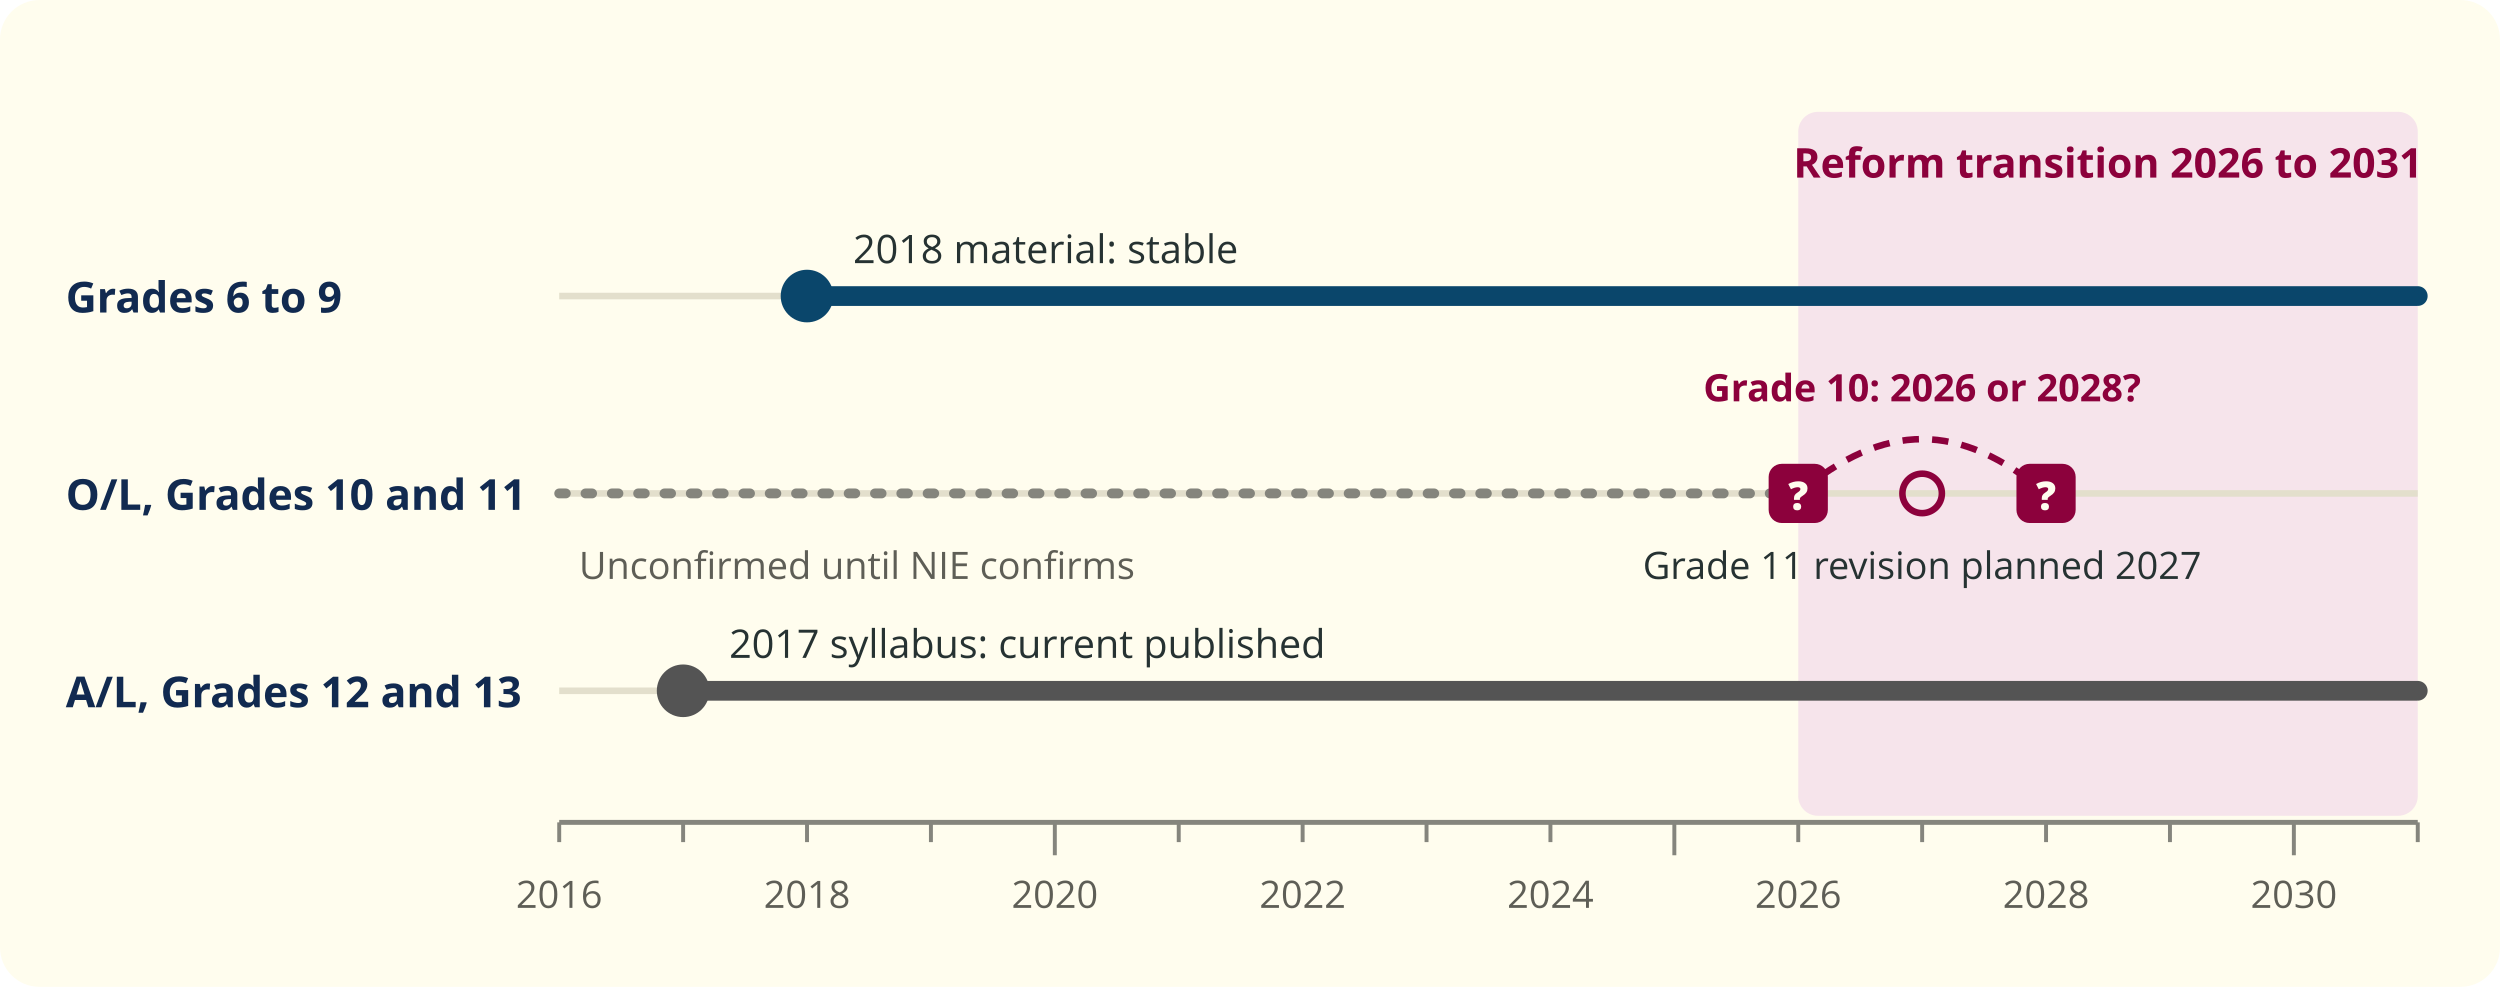
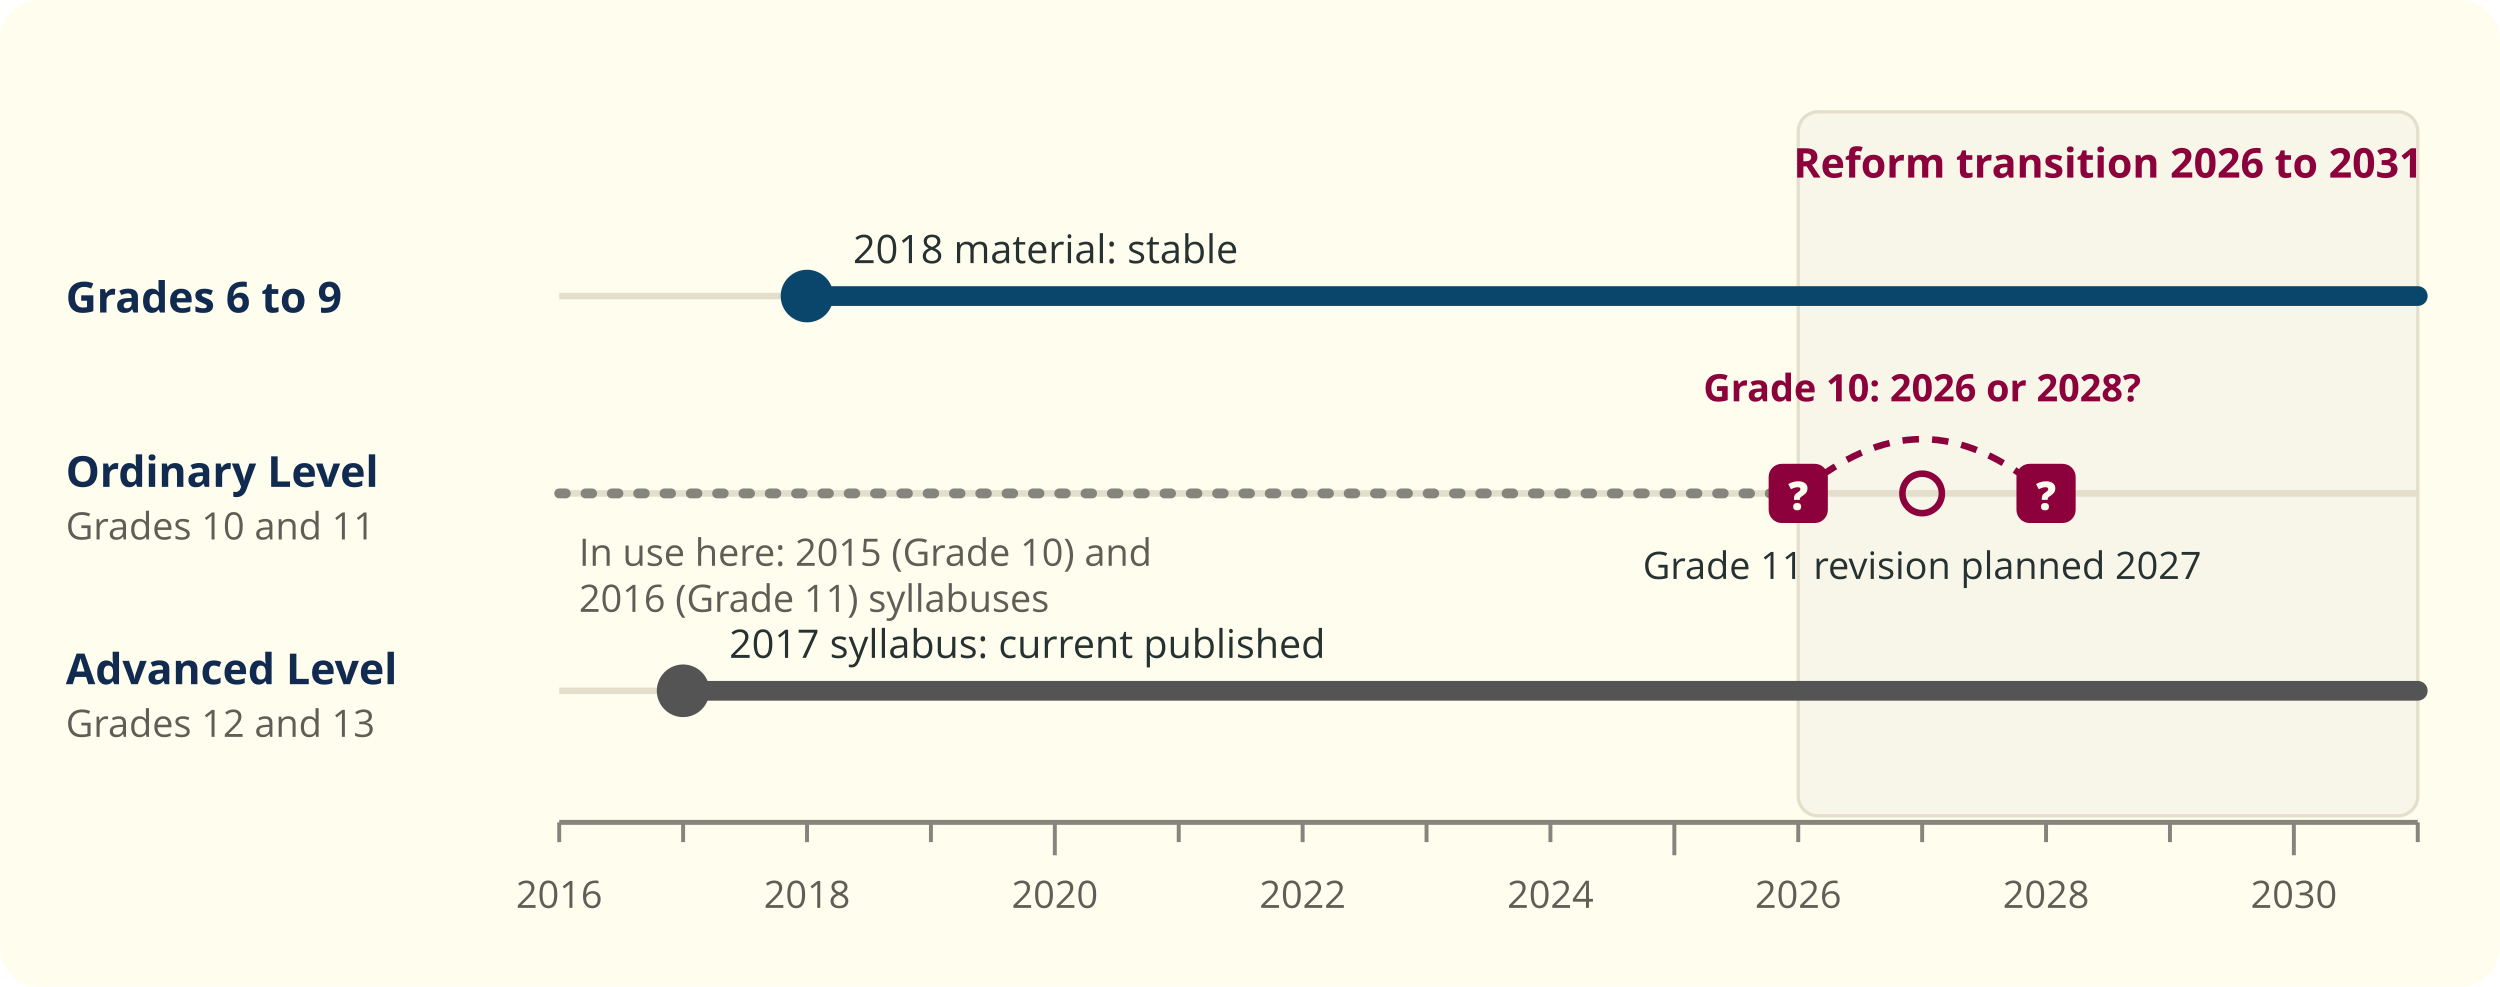
<svg xmlns="http://www.w3.org/2000/svg" viewBox="0 0 760 300" width="760" height="300" role="img" aria-labelledby="vt vd">
  <rect width="760" height="300" rx="12" fill="#FFFDEE" />
-   <rect x="546.667" y="34" width="188.333" height="214" rx="6" fill="#F6E4EB" />
+   <rect x="546.667" y="34" width="188.333" height="214" rx="6" fill="#F8F6E8" stroke="#E3DFCC" />
  <text x="640.833" y="54" text-anchor="middle" font-family="'Open Sans','Segoe UI',Roboto,Arial,sans-serif" font-size="12.5" font-weight="700" fill="#8C013C">Reform transition 2026 to 2031</text>
  <line x1="170.0" y1="250" x2="170.0" y2="256" stroke="#85857D" stroke-width="1.2" />
  <text x="170.0" y="276" text-anchor="middle" font-family="'Open Sans','Segoe UI',Roboto,Arial,sans-serif" font-size="11.5" fill="#5E5E56">2016</text>
  <line x1="207.667" y1="250" x2="207.667" y2="256" stroke="#85857D" stroke-width="1.2" />
  <line x1="245.333" y1="250" x2="245.333" y2="256" stroke="#85857D" stroke-width="1.2" />
  <text x="245.333" y="276" text-anchor="middle" font-family="'Open Sans','Segoe UI',Roboto,Arial,sans-serif" font-size="11.5" fill="#5E5E56">2018</text>
  <line x1="283.0" y1="250" x2="283.0" y2="256" stroke="#85857D" stroke-width="1.2" />
  <line x1="320.667" y1="250" x2="320.667" y2="260" stroke="#85857D" stroke-width="1.2" />
  <text x="320.667" y="276" text-anchor="middle" font-family="'Open Sans','Segoe UI',Roboto,Arial,sans-serif" font-size="11.5" fill="#5E5E56">2020</text>
  <line x1="358.333" y1="250" x2="358.333" y2="256" stroke="#85857D" stroke-width="1.2" />
  <line x1="396.0" y1="250" x2="396.0" y2="256" stroke="#85857D" stroke-width="1.2" />
  <text x="396.0" y="276" text-anchor="middle" font-family="'Open Sans','Segoe UI',Roboto,Arial,sans-serif" font-size="11.5" fill="#5E5E56">2022</text>
  <line x1="433.667" y1="250" x2="433.667" y2="256" stroke="#85857D" stroke-width="1.2" />
  <line x1="471.333" y1="250" x2="471.333" y2="256" stroke="#85857D" stroke-width="1.2" />
  <text x="471.333" y="276" text-anchor="middle" font-family="'Open Sans','Segoe UI',Roboto,Arial,sans-serif" font-size="11.5" fill="#5E5E56">2024</text>
  <line x1="509.0" y1="250" x2="509.0" y2="260" stroke="#85857D" stroke-width="1.2" />
  <line x1="546.667" y1="250" x2="546.667" y2="256" stroke="#85857D" stroke-width="1.2" />
  <text x="546.667" y="276" text-anchor="middle" font-family="'Open Sans','Segoe UI',Roboto,Arial,sans-serif" font-size="11.5" fill="#5E5E56">2026</text>
  <line x1="584.333" y1="250" x2="584.333" y2="256" stroke="#85857D" stroke-width="1.2" />
  <line x1="622.0" y1="250" x2="622.0" y2="256" stroke="#85857D" stroke-width="1.2" />
  <text x="622.0" y="276" text-anchor="middle" font-family="'Open Sans','Segoe UI',Roboto,Arial,sans-serif" font-size="11.5" fill="#5E5E56">2028</text>
  <line x1="659.667" y1="250" x2="659.667" y2="256" stroke="#85857D" stroke-width="1.2" />
  <line x1="697.333" y1="250" x2="697.333" y2="260" stroke="#85857D" stroke-width="1.2" />
  <text x="697.333" y="276" text-anchor="middle" font-family="'Open Sans','Segoe UI',Roboto,Arial,sans-serif" font-size="11.5" fill="#5E5E56">2030</text>
  <line x1="735.0" y1="250" x2="735.0" y2="256" stroke="#85857D" stroke-width="1.2" />
  <line x1="170" y1="250" x2="735" y2="250" stroke="#85857D" stroke-width="1.5" />
  <text x="20" y="95" font-family="'Open Sans','Segoe UI',Roboto,Arial,sans-serif" font-size="13" font-weight="700" fill="#112A50">Grades 6 to 9</text>
  <line x1="170" y1="90" x2="735" y2="90" stroke="#E3DFCC" stroke-width="2" />
-   <text x="20" y="155" font-family="'Open Sans','Segoe UI',Roboto,Arial,sans-serif" font-size="13" font-weight="700" fill="#112A50">O/L, Grades 10 and 11</text>
+   <text x="20" y="148" font-family="'Open Sans','Segoe UI',Roboto,Arial,sans-serif" font-size="13" font-weight="700" fill="#112A50">Ordinary Level</text>
+   <text x="20" y="164" font-family="'Open Sans','Segoe UI',Roboto,Arial,sans-serif" font-size="11.5" fill="#5E5E56">Grades 10 and 11</text>
  <line x1="170" y1="150" x2="735" y2="150" stroke="#E3DFCC" stroke-width="2" />
-   <text x="20" y="215" font-family="'Open Sans','Segoe UI',Roboto,Arial,sans-serif" font-size="13" font-weight="700" fill="#112A50">A/L, Grades 12 and 13</text>
+   <text x="20" y="208" font-family="'Open Sans','Segoe UI',Roboto,Arial,sans-serif" font-size="13" font-weight="700" fill="#112A50">Advanced Level</text>
+   <text x="20" y="224" font-family="'Open Sans','Segoe UI',Roboto,Arial,sans-serif" font-size="11.5" fill="#5E5E56">Grades 12 and 13</text>
  <line x1="170" y1="210" x2="735" y2="210" stroke="#E3DFCC" stroke-width="2" />
  <line x1="245.333" y1="90" x2="735" y2="90" stroke="#0A466B" stroke-width="6" stroke-linecap="round" />
  <circle cx="245.333" cy="90" r="8" fill="#0A466B" />
  <text x="259.333" y="80" font-family="'Open Sans','Segoe UI',Roboto,Arial,sans-serif" font-size="12" fill="#263232">2018 material: stable</text>
  <line x1="207.667" y1="210" x2="735" y2="210" stroke="#545454" stroke-width="6" stroke-linecap="round" />
  <circle cx="207.667" cy="210" r="8" fill="#545454" />
  <text x="221.667" y="200" font-family="'Open Sans','Segoe UI',Roboto,Arial,sans-serif" font-size="12" fill="#263232">2017 syllabus: current published</text>
  <line x1="170" y1="150" x2="546.667" y2="150" stroke="#85857D" stroke-width="3" stroke-dasharray="2 6" stroke-linecap="round" />
  <path d="M546.667,150 C573.033,128 595.633,128 622.0,150" fill="none" stroke="#8C013C" stroke-width="2" stroke-dasharray="5 4" />
  <rect x="537.667" y="141" width="18" height="18" rx="4" fill="#8C013C" />
  <text x="546.667" y="155" text-anchor="middle" font-family="'Open Sans','Segoe UI',Roboto,Arial,sans-serif" font-size="12" font-weight="800" fill="#FFFDEE">?</text>
  <rect x="613.0" y="141" width="18" height="18" rx="4" fill="#8C013C" />
  <text x="622.0" y="155" text-anchor="middle" font-family="'Open Sans','Segoe UI',Roboto,Arial,sans-serif" font-size="12" font-weight="800" fill="#FFFDEE">?</text>
  <text x="584.333" y="122" text-anchor="middle" font-family="'Open Sans','Segoe UI',Roboto,Arial,sans-serif" font-size="11.5" font-weight="700" fill="#8C013C">Grade 10: 2026 or 2028?</text>
  <circle cx="584.333" cy="150" r="6" fill="none" stroke="#8C013C" stroke-width="2" />
  <text x="584.333" y="176" text-anchor="middle" font-family="'Open Sans','Segoe UI',Roboto,Arial,sans-serif" font-size="11.5" fill="#263232">Grade 11 revision planned 2027</text>
-   <text x="176" y="176" font-family="'Open Sans','Segoe UI',Roboto,Arial,sans-serif" font-size="11.5" fill="#5E5E56">Unconfirmed until NIE confirms</text>
+   <text x="176" y="172" font-family="'Open Sans','Segoe UI',Roboto,Arial,sans-serif" font-size="11.5" fill="#5E5E56">In use here: 2015 (Grade 10) and</text>
+   <text x="176" y="186" font-family="'Open Sans','Segoe UI',Roboto,Arial,sans-serif" font-size="11.5" fill="#5E5E56">2016 (Grade 11) syllabuses</text>
</svg>
